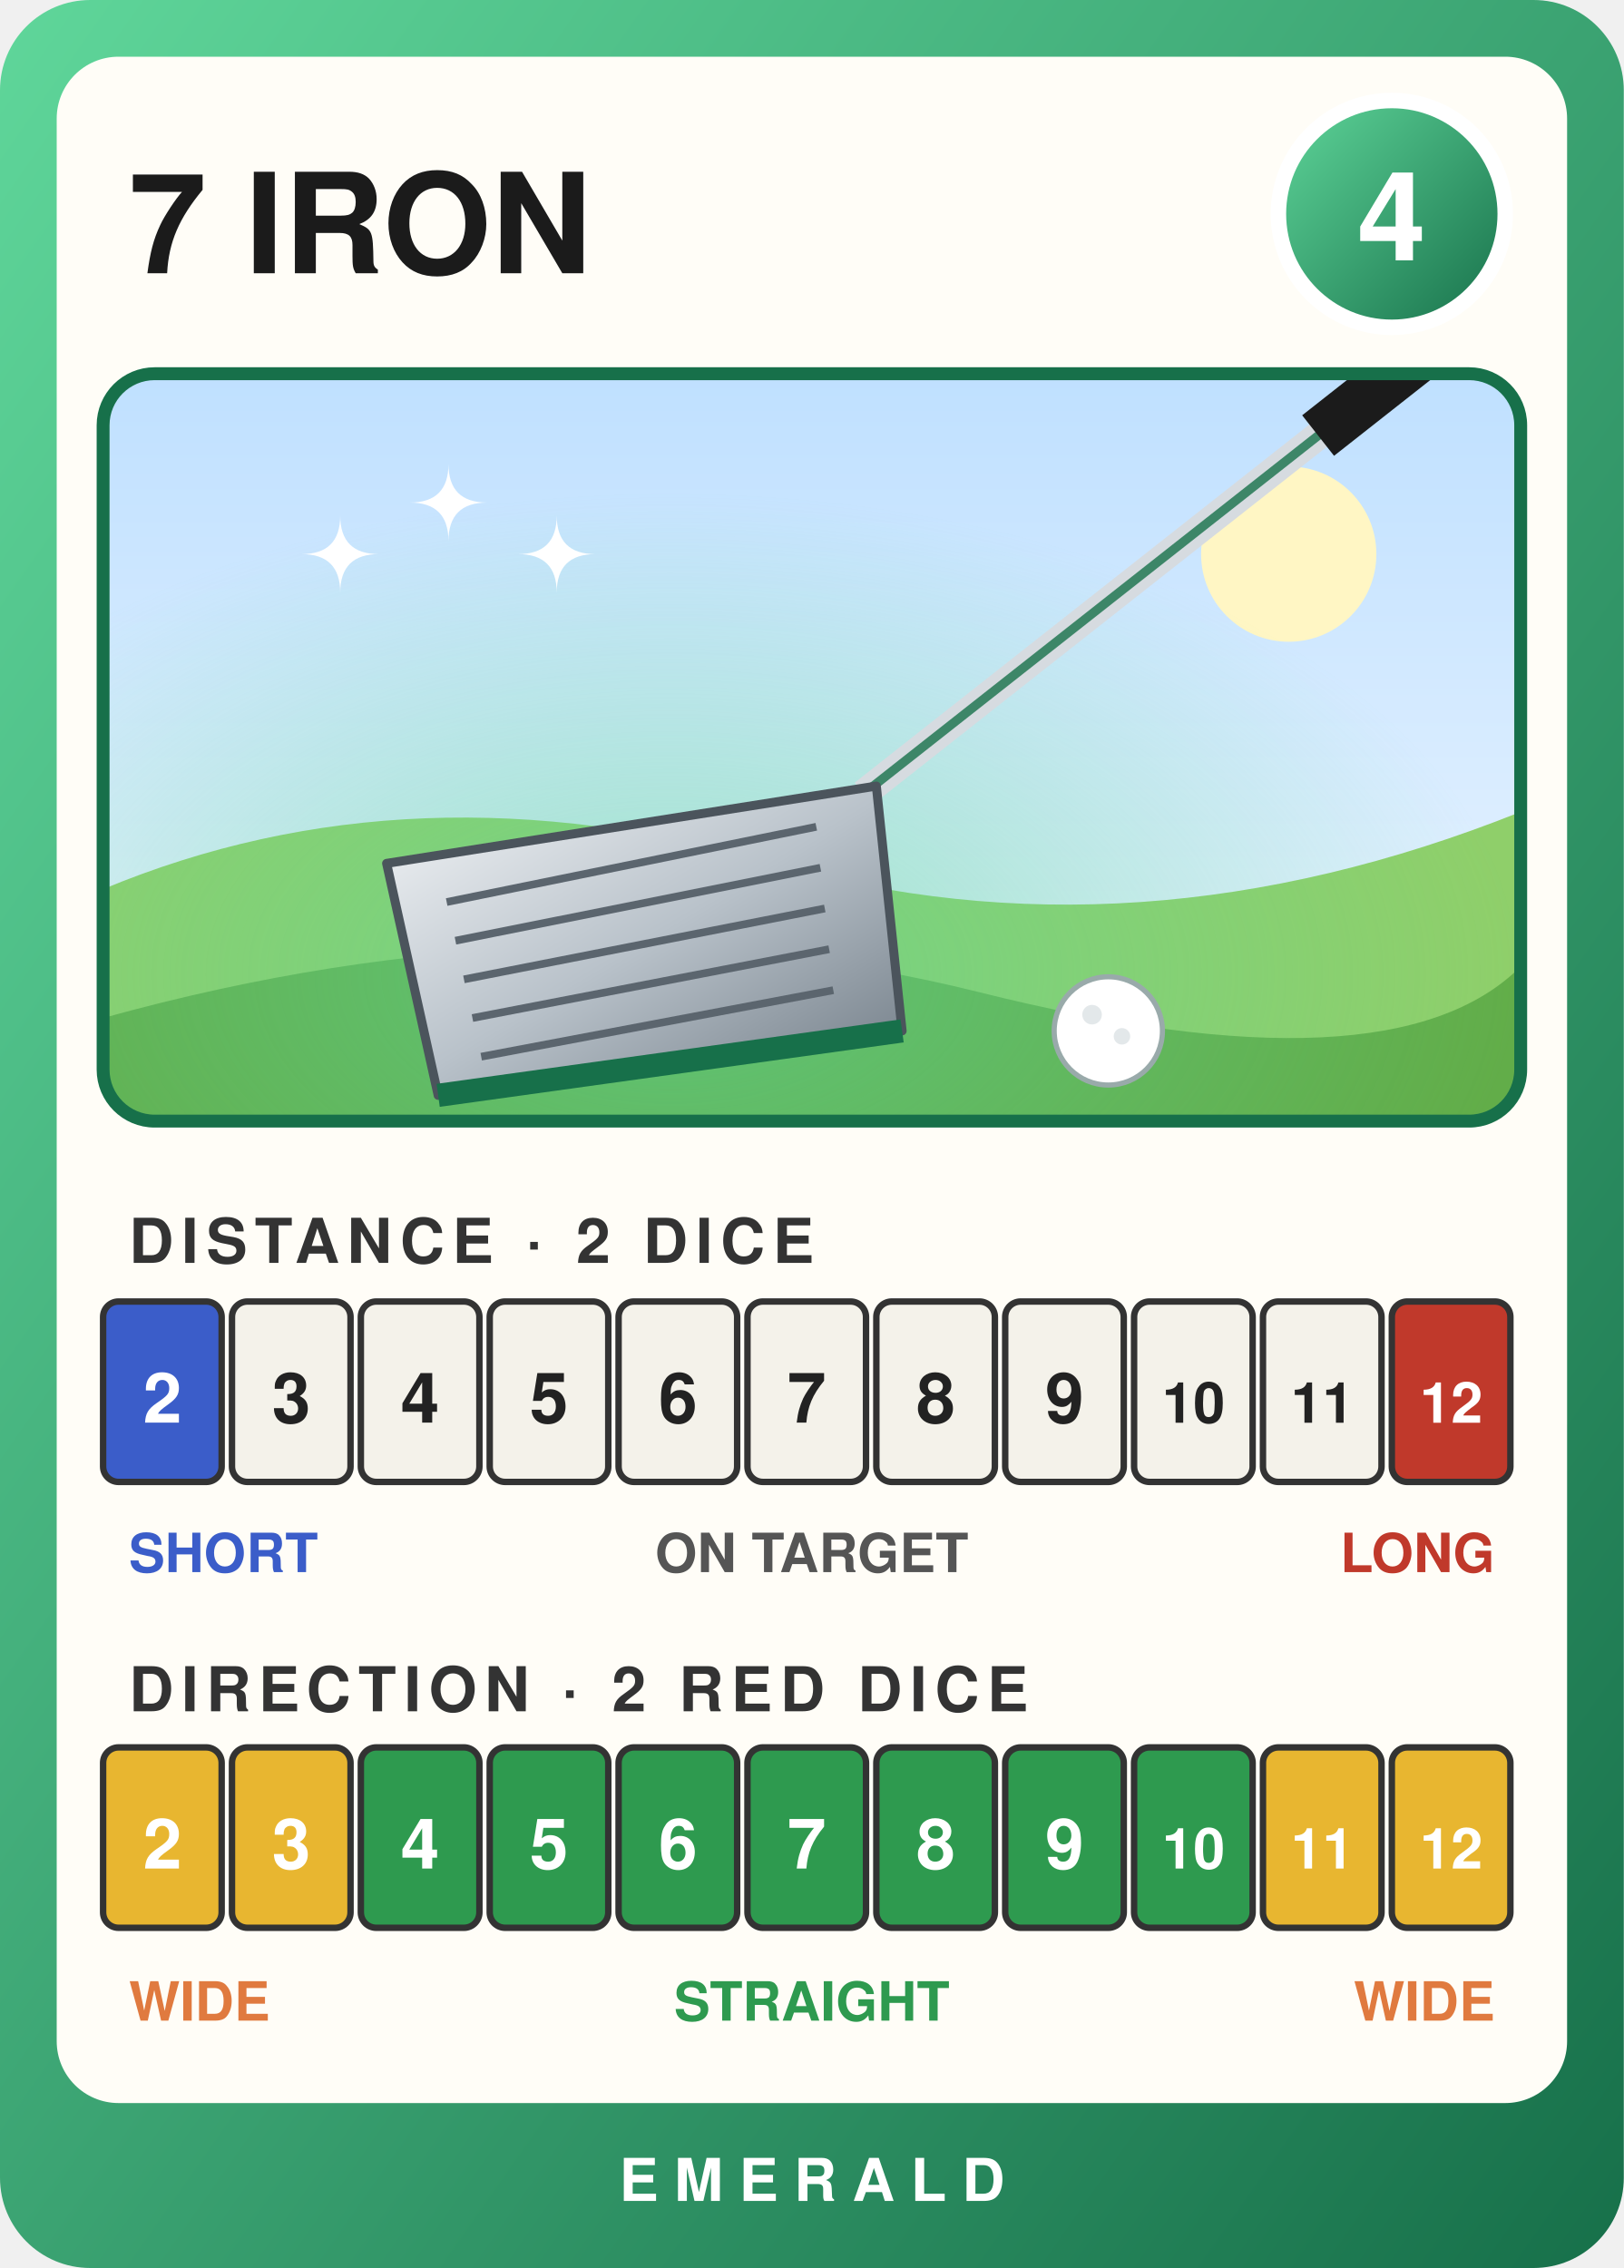
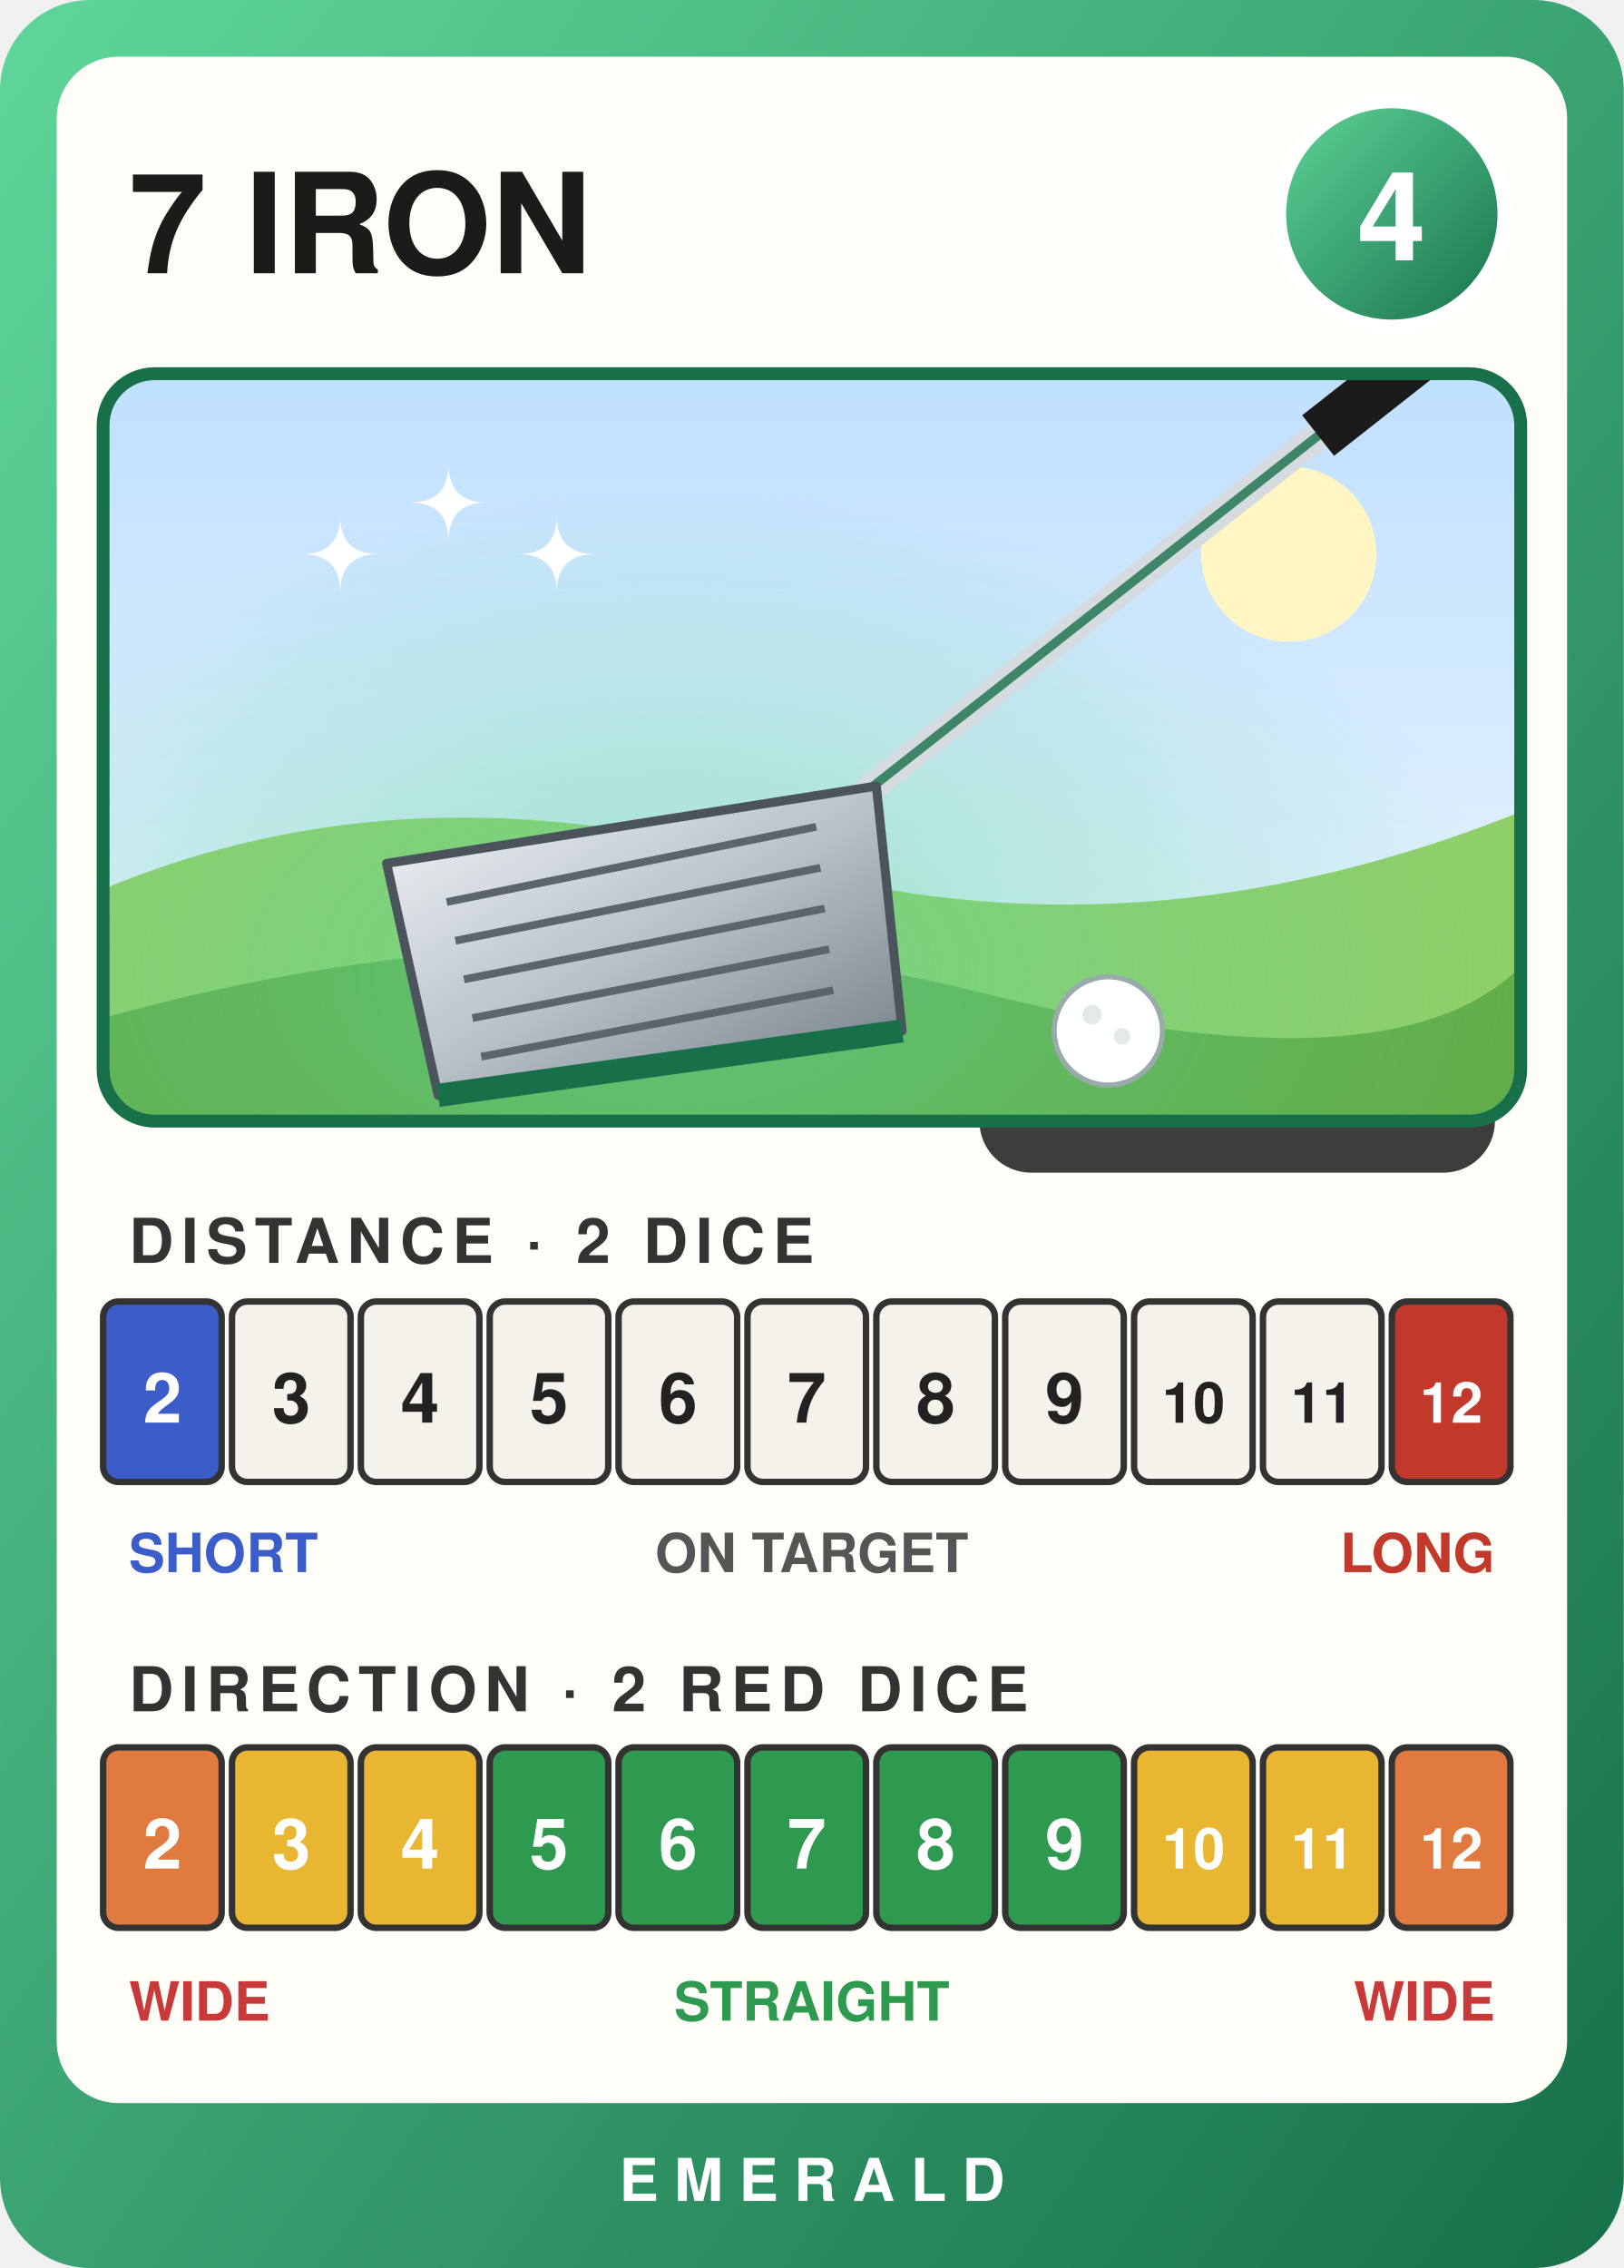
<svg xmlns="http://www.w3.org/2000/svg" width="63mm" height="88mm" viewBox="0 0 63 88" font-family="Helvetica, Arial, sans-serif">
  <defs>
    <linearGradient id="fri74" x1="0" y1="0" x2="1" y2="1">
      <stop offset="0" stop-color="#5fd69a" />
      <stop offset="1" stop-color="#17704a" />
    </linearGradient>
    <clipPath id="arti74">
      <rect x="4" y="14.5" width="55" height="29" rx="2" />
    </clipPath>
  </defs>
  <rect width="63" height="88" rx="3.5" fill="url(#fri74)" />
  <rect x="2.2" y="2.2" width="58.6" height="79.4" rx="2.4" fill="#fffdf7" />
  <text x="5" y="10.6" font-size="5.4" font-weight="800" fill="#1b1b1b">7 IRON</text>
+   <rect x="38" y="38" width="20" height="7.5" rx="2" fill="#1b1b1b" fill-opacity="0.85" />
+   <text x="48" y="43.6" text-anchor="middle" font-size="4.2" font-weight="800" fill="#fff">170 YD</text>
  <circle cx="54" cy="8.3" r="4.4" fill="url(#fri74)" stroke="#fff" stroke-width="0.6" />
  <text x="54" y="10.1" text-anchor="middle" font-size="4.8" font-weight="800" fill="#fff">4</text>
  <g clip-path="url(#arti74)">
    <g transform="translate(4 14.5)">
      <defs>
        <linearGradient id="skyi74" x1="0" y1="0" x2="0" y2="1">
          <stop offset="0" stop-color="#bfe0ff" />
          <stop offset="1" stop-color="#f2f8ff" />
        </linearGradient>
        <linearGradient id="steeli74" x1="0" y1="0" x2="1" y2="1">
          <stop offset="0" stop-color="#f4f6f8" />
          <stop offset="0.5" stop-color="#b9c2ca" />
          <stop offset="1" stop-color="#6f7a84" />
        </linearGradient>
        <radialGradient id="headi74" cx="0.35" cy="0.3" r="0.8">
          <stop offset="0" stop-color="#5a6574" />
          <stop offset="1" stop-color="#11161d" />
        </radialGradient>
        <radialGradient id="woodi74" cx="0.35" cy="0.3" r="0.8">
          <stop offset="0" stop-color="#c58a50" />
          <stop offset="1" stop-color="#5a3315" />
        </radialGradient>
        <radialGradient id="glowi74" cx="0.4" cy="0.75" r="0.6">
          <stop offset="0" stop-color="#5fd69a" stop-opacity="0.55" />
          <stop offset="1" stop-color="#5fd69a" stop-opacity="0" />
        </radialGradient>
      </defs>
      <rect width="55" height="31" fill="url(#skyi74)" />
      <circle cx="46" cy="7" r="3.4" fill="#fff6c4" />
      <path d="M0 20 Q 12 15 26 19 T 55 17 V31 H0 Z" fill="#8fcf6a" />
      <path d="M0 25 Q 18 20 34 24 T 55 23 V31 H0 Z" fill="#62ad49" />
      <rect width="55" height="31" fill="url(#glowi74)" />
      <line x1="29.5" y1="16.3" x2="54" y2="-3" stroke="#d6dbe0" stroke-width="1.1" />
      <line x1="29.5" y1="16.3" x2="54" y2="-3" stroke="#17704a" stroke-width="0.35" opacity="0.8" />
      <line x1="47.14" y1="2.4" x2="54" y2="-3" stroke="#1b1b1b" stroke-width="2" />
      <polygon points="11,19 30,16 31,25.5 13,28" fill="url(#steeli74)" stroke="#4b545c" stroke-width="0.35" stroke-linejoin="round" />
      <line x1="13.33" y1="20.5" x2="27.67" y2="17.58" stroke="#5b656e" stroke-width="0.3" />
      <line x1="13.67" y1="22" x2="27.83" y2="19.17" stroke="#5b656e" stroke-width="0.3" />
      <line x1="14" y1="23.5" x2="28" y2="20.75" stroke="#5b656e" stroke-width="0.3" />
      <line x1="14.33" y1="25" x2="28.17" y2="22.33" stroke="#5b656e" stroke-width="0.3" />
      <line x1="14.67" y1="26.5" x2="28.33" y2="23.92" stroke="#5b656e" stroke-width="0.3" />
      <line x1="13" y1="28" x2="31" y2="25.5" stroke="#17704a" stroke-width="0.9" />
      <circle cx="39" cy="25.5" r="2.1" fill="#fff" stroke="#9aa" stroke-width="0.2" />
      <circle cx="38.37" cy="24.87" r="0.38" fill="#e3e8ea" />
      <circle cx="39.53" cy="25.71" r="0.32" fill="#e3e8ea" />
      <path d="M 9.2 5.5 Q 9.2 7 10.7 7 Q 9.2 7 9.2 8.5 Q 9.2 7 7.7 7 Q 9.2 7 9.2 5.5 Z" fill="#fff" />
      <path d="M 13.4 3.5 Q 13.4 5 14.9 5 Q 13.4 5 13.4 6.5 Q 13.4 5 11.9 5 Q 13.4 5 13.4 3.5 Z" fill="#fff" />
      <path d="M 17.6 5.5 Q 17.6 7 19.1 7 Q 17.6 7 17.6 8.5 Q 17.6 7 16.1 7 Q 17.6 7 17.6 5.5 Z" fill="#fff" />
    </g>
  </g>
  <rect x="4" y="14.5" width="55" height="29" rx="2" fill="none" stroke="#17704a" stroke-width="0.5" />
  <text x="5" y="49" font-size="2.4" font-weight="800" fill="#333" letter-spacing="0.3">DISTANCE · 2 DICE</text>
  <rect x="4" y="50.5" width="4.6" height="7" rx="0.6" fill="#3b5dc9" stroke="#333" stroke-width="0.25" />
  <text x="6.3" y="55.2" text-anchor="middle" font-size="2.7" font-weight="800" fill="#fff">2</text>
  <rect x="9" y="50.5" width="4.6" height="7" rx="0.6" fill="#f4f2ea" stroke="#333" stroke-width="0.25" />
  <text x="11.3" y="55.2" text-anchor="middle" font-size="2.7" font-weight="800" fill="#222">3</text>
  <rect x="14" y="50.5" width="4.6" height="7" rx="0.6" fill="#f4f2ea" stroke="#333" stroke-width="0.25" />
  <text x="16.3" y="55.2" text-anchor="middle" font-size="2.7" font-weight="800" fill="#222">4</text>
  <rect x="19" y="50.5" width="4.6" height="7" rx="0.6" fill="#f4f2ea" stroke="#333" stroke-width="0.25" />
  <text x="21.3" y="55.2" text-anchor="middle" font-size="2.7" font-weight="800" fill="#222">5</text>
  <rect x="24" y="50.5" width="4.6" height="7" rx="0.6" fill="#f4f2ea" stroke="#333" stroke-width="0.25" />
  <text x="26.3" y="55.2" text-anchor="middle" font-size="2.7" font-weight="800" fill="#222">6</text>
  <rect x="29" y="50.5" width="4.6" height="7" rx="0.6" fill="#f4f2ea" stroke="#333" stroke-width="0.25" />
  <text x="31.3" y="55.2" text-anchor="middle" font-size="2.7" font-weight="800" fill="#222">7</text>
  <rect x="34" y="50.5" width="4.6" height="7" rx="0.6" fill="#f4f2ea" stroke="#333" stroke-width="0.25" />
  <text x="36.3" y="55.2" text-anchor="middle" font-size="2.7" font-weight="800" fill="#222">8</text>
  <rect x="39" y="50.5" width="4.6" height="7" rx="0.6" fill="#f4f2ea" stroke="#333" stroke-width="0.25" />
  <text x="41.3" y="55.2" text-anchor="middle" font-size="2.7" font-weight="800" fill="#222">9</text>
  <rect x="44" y="50.5" width="4.6" height="7" rx="0.6" fill="#f4f2ea" stroke="#333" stroke-width="0.25" />
  <text x="46.3" y="55.2" text-anchor="middle" font-size="2.2" font-weight="800" fill="#222">10</text>
  <rect x="49" y="50.5" width="4.6" height="7" rx="0.6" fill="#f4f2ea" stroke="#333" stroke-width="0.25" />
  <text x="51.3" y="55.2" text-anchor="middle" font-size="2.2" font-weight="800" fill="#222">11</text>
  <rect x="54" y="50.5" width="4.6" height="7" rx="0.6" fill="#c0392b" stroke="#333" stroke-width="0.25" />
  <text x="56.3" y="55.2" text-anchor="middle" font-size="2.2" font-weight="800" fill="#fff">12</text>
  <text x="5" y="61" font-size="2.1" fill="#3b5dc9" font-weight="800">SHORT</text>
  <text x="31.5" y="61" text-anchor="middle" font-size="2.1" fill="#555" font-weight="800">ON TARGET</text>
  <text x="58" y="61" text-anchor="end" font-size="2.1" fill="#c0392b" font-weight="800">LONG</text>
  <text x="5" y="66.4" font-size="2.4" font-weight="800" fill="#333" letter-spacing="0.3">DIRECTION · 2 RED DICE</text>
-   <rect x="4" y="67.8" width="4.6" height="7" rx="0.6" fill="#e8b630" stroke="#333" stroke-width="0.25" />
+   <rect x="4" y="67.8" width="4.6" height="7" rx="0.6" fill="#e07a3f" stroke="#333" stroke-width="0.25" />
  <text x="6.3" y="72.5" text-anchor="middle" font-size="2.7" font-weight="800" fill="#fff">2</text>
  <rect x="9" y="67.8" width="4.6" height="7" rx="0.6" fill="#e8b630" stroke="#333" stroke-width="0.25" />
  <text x="11.3" y="72.5" text-anchor="middle" font-size="2.7" font-weight="800" fill="#fff">3</text>
-   <rect x="14" y="67.8" width="4.6" height="7" rx="0.6" fill="#2e9a4f" stroke="#333" stroke-width="0.25" />
+   <rect x="14" y="67.8" width="4.6" height="7" rx="0.6" fill="#e8b630" stroke="#333" stroke-width="0.25" />
  <text x="16.3" y="72.5" text-anchor="middle" font-size="2.7" font-weight="800" fill="#fff">4</text>
  <rect x="19" y="67.8" width="4.6" height="7" rx="0.6" fill="#2e9a4f" stroke="#333" stroke-width="0.25" />
  <text x="21.3" y="72.5" text-anchor="middle" font-size="2.7" font-weight="800" fill="#fff">5</text>
  <rect x="24" y="67.8" width="4.6" height="7" rx="0.6" fill="#2e9a4f" stroke="#333" stroke-width="0.25" />
  <text x="26.3" y="72.5" text-anchor="middle" font-size="2.7" font-weight="800" fill="#fff">6</text>
  <rect x="29" y="67.8" width="4.6" height="7" rx="0.6" fill="#2e9a4f" stroke="#333" stroke-width="0.25" />
  <text x="31.3" y="72.5" text-anchor="middle" font-size="2.7" font-weight="800" fill="#fff">7</text>
  <rect x="34" y="67.8" width="4.6" height="7" rx="0.6" fill="#2e9a4f" stroke="#333" stroke-width="0.25" />
  <text x="36.3" y="72.5" text-anchor="middle" font-size="2.7" font-weight="800" fill="#fff">8</text>
  <rect x="39" y="67.8" width="4.6" height="7" rx="0.6" fill="#2e9a4f" stroke="#333" stroke-width="0.25" />
  <text x="41.3" y="72.5" text-anchor="middle" font-size="2.7" font-weight="800" fill="#fff">9</text>
-   <rect x="44" y="67.8" width="4.6" height="7" rx="0.6" fill="#2e9a4f" stroke="#333" stroke-width="0.25" />
+   <rect x="44" y="67.8" width="4.6" height="7" rx="0.6" fill="#e8b630" stroke="#333" stroke-width="0.25" />
  <text x="46.3" y="72.5" text-anchor="middle" font-size="2.2" font-weight="800" fill="#fff">10</text>
  <rect x="49" y="67.8" width="4.6" height="7" rx="0.6" fill="#e8b630" stroke="#333" stroke-width="0.25" />
  <text x="51.3" y="72.5" text-anchor="middle" font-size="2.2" font-weight="800" fill="#fff">11</text>
-   <rect x="54" y="67.8" width="4.6" height="7" rx="0.6" fill="#e8b630" stroke="#333" stroke-width="0.25" />
+   <rect x="54" y="67.8" width="4.6" height="7" rx="0.6" fill="#e07a3f" stroke="#333" stroke-width="0.25" />
  <text x="56.3" y="72.5" text-anchor="middle" font-size="2.2" font-weight="800" fill="#fff">12</text>
-   <text x="5" y="78.4" font-size="2.1" fill="#e07a3f" font-weight="800">WIDE</text>
+   <text x="5" y="78.4" font-size="2.1" fill="#c83a3a" font-weight="800">WIDE</text>
  <text x="31.5" y="78.4" text-anchor="middle" font-size="2.1" fill="#2e9a4f" font-weight="800">STRAIGHT</text>
-   <text x="58" y="78.4" text-anchor="end" font-size="2.1" fill="#e07a3f" font-weight="800">WIDE</text>
+   <text x="58" y="78.4" text-anchor="end" font-size="2.1" fill="#c83a3a" font-weight="800">WIDE</text>
  <text x="31.5" y="85.4" text-anchor="middle" font-size="2.3" font-weight="800" fill="#fff" letter-spacing="0.6">EMERALD</text>
</svg>
